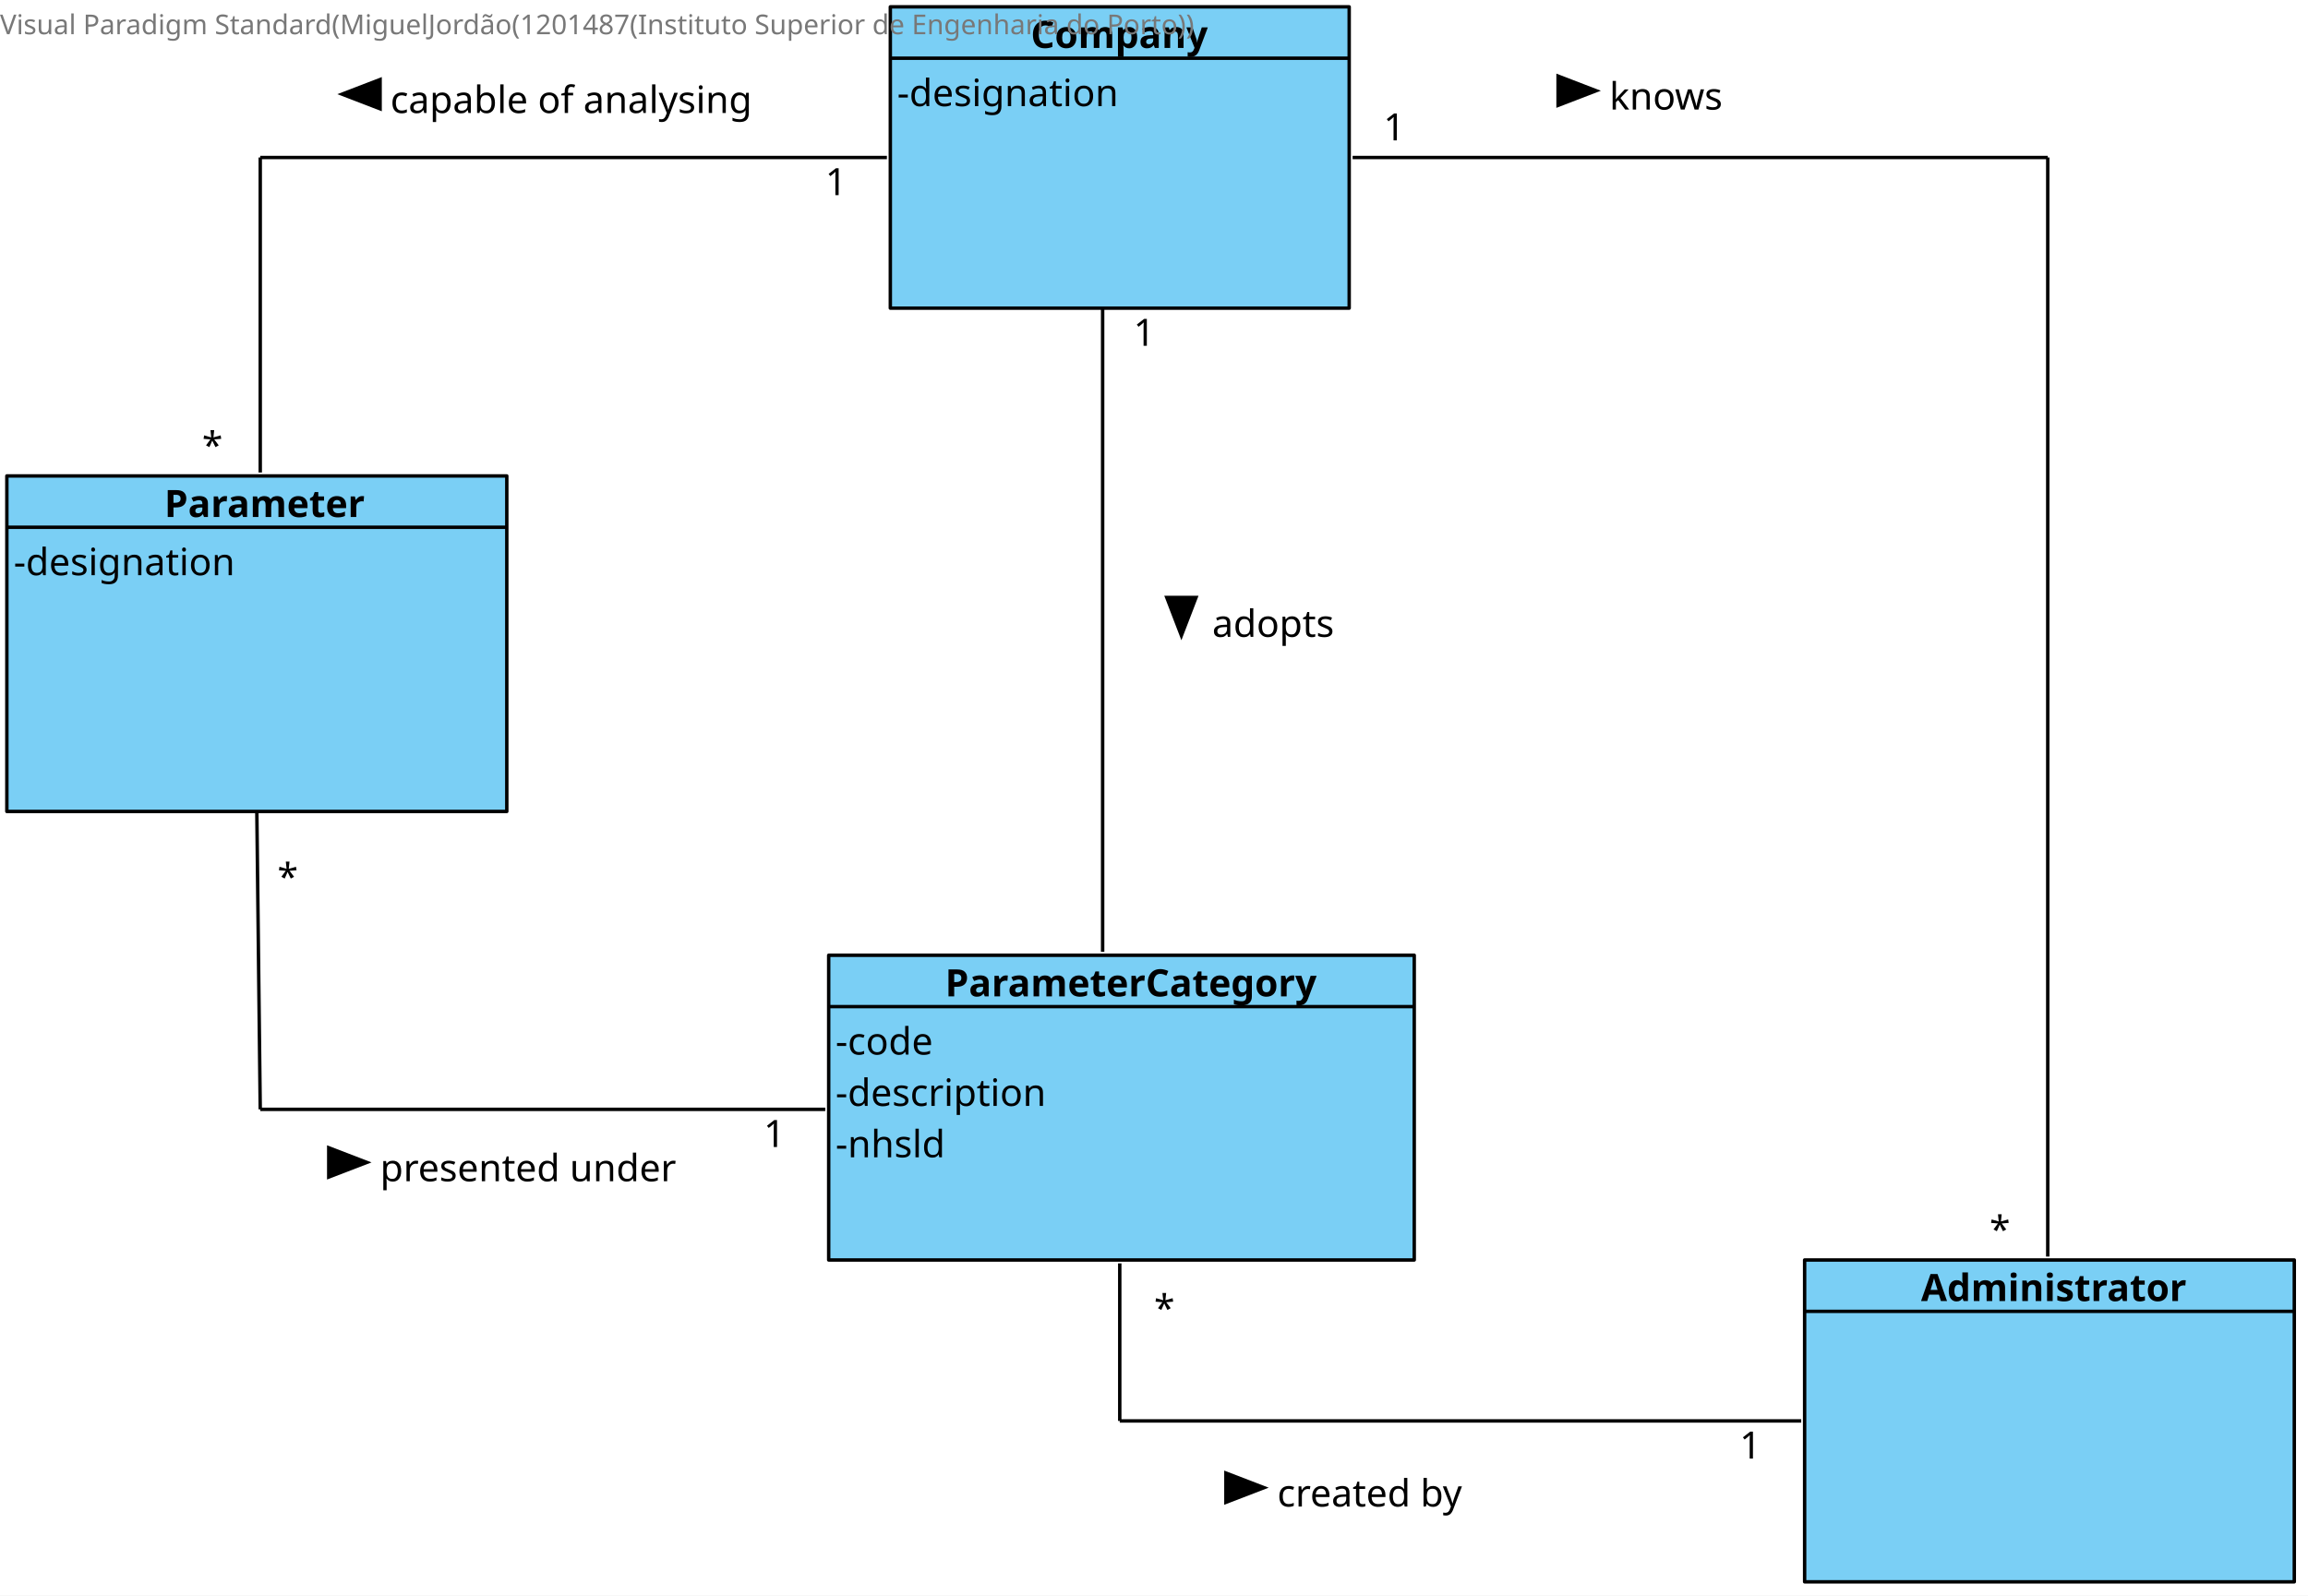
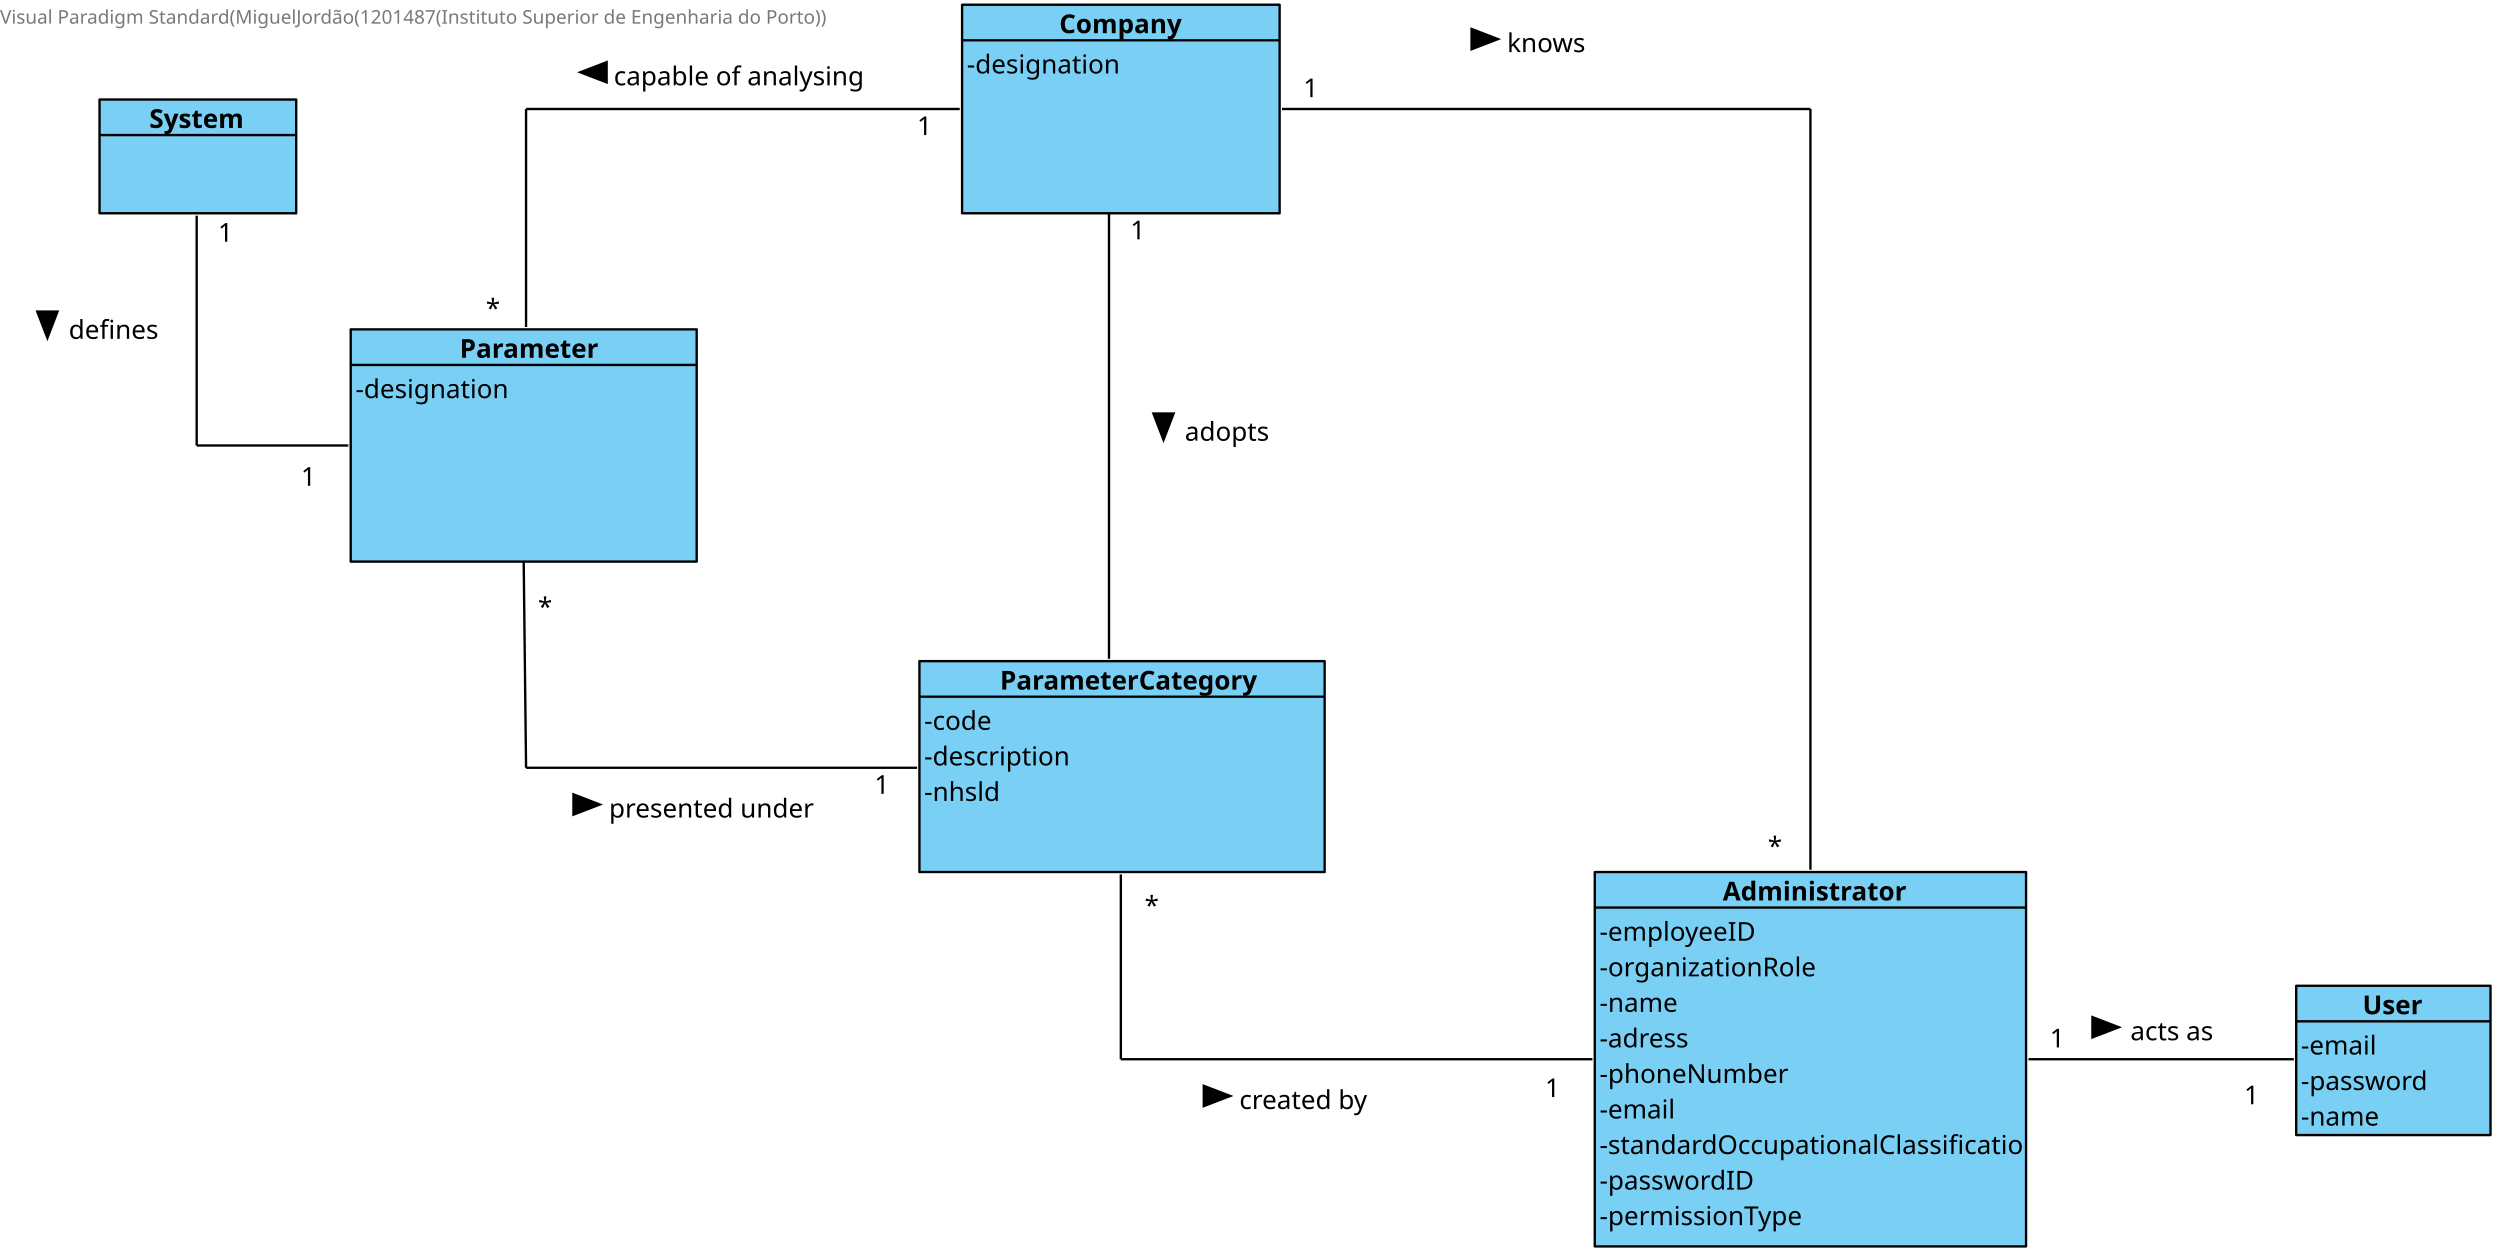
- <svg xmlns="http://www.w3.org/2000/svg" fill-opacity="0" color-rendering="auto" color-interpolation="auto" text-rendering="auto" stroke="rgb(0,0,0)" stroke-linecap="square" width="674" stroke-miterlimit="10" shape-rendering="auto" stroke-opacity="0" fill="rgb(0,0,0)" stroke-dasharray="none" font-weight="normal" stroke-width="1" height="466" font-family="'Dialog'" font-style="normal" stroke-linejoin="miter" font-size="12px" stroke-dashoffset="0" image-rendering="auto">
+ <svg xmlns="http://www.w3.org/2000/svg" fill-opacity="0" color-rendering="auto" color-interpolation="auto" text-rendering="auto" stroke="rgb(0,0,0)" stroke-linecap="square" width="1055" stroke-miterlimit="10" shape-rendering="auto" stroke-opacity="0" fill="rgb(0,0,0)" stroke-dasharray="none" font-weight="normal" stroke-width="1" height="530" font-family="'Dialog'" font-style="normal" stroke-linejoin="miter" font-size="12px" stroke-dashoffset="0" image-rendering="auto">
  <defs id="genericDefs" />
  <g>
    <defs id="defs1">
      <clipPath clipPathUnits="userSpaceOnUse" id="clipPath1">
        <path d="M-7 -7 L145 -7 L145 99 L-7 99 L-7 -7 Z" />
      </clipPath>
      <clipPath clipPathUnits="userSpaceOnUse" id="clipPath2">
        <path d="M0 0 L0 73 L134 73 L134 0 Z" />
      </clipPath>
      <clipPath clipPathUnits="userSpaceOnUse" id="clipPath3">
        <path d="M0 0 L0 15 L134 15 L134 0 Z" />
      </clipPath>
      <clipPath clipPathUnits="userSpaceOnUse" id="clipPath4">
        <path d="M-7 -7 L182 -7 L182 100 L-7 100 L-7 -7 Z" />
      </clipPath>
      <clipPath clipPathUnits="userSpaceOnUse" id="clipPath5">
        <path d="M0 0 L0 74 L171 74 L171 0 Z" />
      </clipPath>
      <clipPath clipPathUnits="userSpaceOnUse" id="clipPath6">
        <path d="M0 0 L0 15 L171 15 L171 0 Z" />
      </clipPath>
      <clipPath clipPathUnits="userSpaceOnUse" id="clipPath7">
        <path d="M-7 -7 L157 -7 L157 109 L-7 109 L-7 -7 Z" />
      </clipPath>
      <clipPath clipPathUnits="userSpaceOnUse" id="clipPath8">
        <path d="M0 0 L0 83 L146 83 L146 0 Z" />
      </clipPath>
      <clipPath clipPathUnits="userSpaceOnUse" id="clipPath9">
        <path d="M0 0 L0 15 L146 15 L146 0 Z" />
      </clipPath>
      <clipPath clipPathUnits="userSpaceOnUse" id="clipPath10">
-         <path d="M-7 -7 L154 -7 L154 105 L-7 105 L-7 -7 Z" />
+         <path d="M-7 -7 L193 -7 L193 169 L-7 169 L-7 -7 Z" />
      </clipPath>
      <clipPath clipPathUnits="userSpaceOnUse" id="clipPath11">
-         <path d="M0 0 L0 79 L143 79 L143 0 Z" />
+         <path d="M0 0 L0 143 L182 143 L182 0 Z" />
      </clipPath>
      <clipPath clipPathUnits="userSpaceOnUse" id="clipPath12">
-         <path d="M0 0 L0 15 L143 15 L143 0 Z" />
+         <path d="M0 0 L0 15 L182 15 L182 0 Z" />
      </clipPath>
      <clipPath clipPathUnits="userSpaceOnUse" id="clipPath13">
+         <path d="M-7 -7 L93 -7 L93 74 L-7 74 L-7 -7 Z" />
+       </clipPath>
+       <clipPath clipPathUnits="userSpaceOnUse" id="clipPath14">
+         <path d="M0 0 L0 48 L82 48 L82 0 Z" />
+       </clipPath>
+       <clipPath clipPathUnits="userSpaceOnUse" id="clipPath15">
+         <path d="M0 0 L0 15 L82 15 L82 0 Z" />
+       </clipPath>
+       <clipPath clipPathUnits="userSpaceOnUse" id="clipPath16">
+         <path d="M-7 -7 L94 -7 L94 59 L-7 59 L-7 -7 Z" />
+       </clipPath>
+       <clipPath clipPathUnits="userSpaceOnUse" id="clipPath17">
+         <path d="M0 0 L0 33 L83 33 L83 0 Z" />
+       </clipPath>
+       <clipPath clipPathUnits="userSpaceOnUse" id="clipPath18">
+         <path d="M0 0 L0 15 L83 15 L83 0 Z" />
+       </clipPath>
+       <clipPath clipPathUnits="userSpaceOnUse" id="clipPath19">
        <path d="M-7 -7 L38 -7 L38 26 L-7 26 L-7 -7 Z" />
      </clipPath>
-       <clipPath clipPathUnits="userSpaceOnUse" id="clipPath14">
+       <clipPath clipPathUnits="userSpaceOnUse" id="clipPath20">
        <path d="M0 0 L0 15 L27 15 L27 0 Z" />
      </clipPath>
-       <clipPath clipPathUnits="userSpaceOnUse" id="clipPath15">
+       <clipPath clipPathUnits="userSpaceOnUse" id="clipPath21">
        <path d="M-7 -7 L36 -7 L36 26 L-7 26 L-7 -7 Z" />
      </clipPath>
-       <clipPath clipPathUnits="userSpaceOnUse" id="clipPath16">
+       <clipPath clipPathUnits="userSpaceOnUse" id="clipPath22">
        <path d="M0 0 L0 15 L25 15 L25 0 Z" />
      </clipPath>
-       <clipPath clipPathUnits="userSpaceOnUse" id="clipPath17">
+       <clipPath clipPathUnits="userSpaceOnUse" id="clipPath23">
        <path d="M0 0 L104 0 L104 292 L0 292 L0 0 Z" />
      </clipPath>
-       <clipPath clipPathUnits="userSpaceOnUse" id="clipPath18">
+       <clipPath clipPathUnits="userSpaceOnUse" id="clipPath24">
        <path d="M0 0 L0 292 L104 292 L104 150 L55 150 L55 134 L104 134 L104 0 Z" />
      </clipPath>
-       <clipPath clipPathUnits="userSpaceOnUse" id="clipPath19">
+       <clipPath clipPathUnits="userSpaceOnUse" id="clipPath25">
        <path d="M0 0 L287 0 L287 196 L0 196 L0 0 Z" />
      </clipPath>
-       <clipPath clipPathUnits="userSpaceOnUse" id="clipPath20">
-         <path d="M200 25 L200 41 L61 41 L61 25 ZM0 0 L0 196 L287 196 L287 0 Z" />
-       </clipPath>
-       <clipPath clipPathUnits="userSpaceOnUse" id="clipPath21">
+       <clipPath clipPathUnits="userSpaceOnUse" id="clipPath26">
+         <path d="M199 28 L199 44 L60 44 L60 28 ZM0 0 L0 196 L287 196 L287 0 Z" />
+       </clipPath>
+       <clipPath clipPathUnits="userSpaceOnUse" id="clipPath27">
        <path d="M0 0 L270 0 L270 191 L0 191 L0 0 Z" />
      </clipPath>
-       <clipPath clipPathUnits="userSpaceOnUse" id="clipPath22">
+       <clipPath clipPathUnits="userSpaceOnUse" id="clipPath28">
        <path d="M178 146 L178 162 L59 162 L59 146 ZM0 0 L0 191 L270 191 L270 0 Z" />
      </clipPath>
-       <clipPath clipPathUnits="userSpaceOnUse" id="clipPath23">
-         <path d="M0 0 L307 0 L307 425 L0 425 L0 0 Z" />
-       </clipPath>
-       <clipPath clipPathUnits="userSpaceOnUse" id="clipPath24">
-         <path d="M168 24 L168 40 L98 40 L98 24 ZM0 0 L0 178 L54 178 L54 194 L0 194 L0 425 L307 425 L307 0 Z" />
-       </clipPath>
-       <clipPath clipPathUnits="userSpaceOnUse" id="clipPath25">
-         <path d="M0 0 L303 0 L303 150 L0 150 L0 0 Z" />
-       </clipPath>
-       <clipPath clipPathUnits="userSpaceOnUse" id="clipPath26">
-         <path d="M159 109 L159 125 L69 125 L69 109 ZM0 0 L0 150 L303 150 L303 0 Z" />
-       </clipPath>
-       <clipPath clipPathUnits="userSpaceOnUse" id="clipPath27">
+       <clipPath clipPathUnits="userSpaceOnUse" id="clipPath29">
+         <path d="M0 0 L327 0 L327 425 L0 425 L0 0 Z" />
+       </clipPath>
+       <clipPath clipPathUnits="userSpaceOnUse" id="clipPath30">
+         <path d="M188 14 L188 30 L118 30 L118 14 ZM0 0 L0 178 L54 178 L54 194 L0 194 L0 425 L327 425 L327 0 Z" />
+       </clipPath>
+       <clipPath clipPathUnits="userSpaceOnUse" id="clipPath31">
+         <path d="M0 0 L303 0 L303 182 L0 182 L0 0 Z" />
+       </clipPath>
+       <clipPath clipPathUnits="userSpaceOnUse" id="clipPath32">
+         <path d="M163 137 L163 153 L73 153 L73 137 ZM0 0 L0 182 L303 182 L303 0 Z" />
+       </clipPath>
+       <clipPath clipPathUnits="userSpaceOnUse" id="clipPath33">
+         <path d="M0 0 L216 0 L216 104 L0 104 L0 0 Z" />
+       </clipPath>
+       <clipPath clipPathUnits="userSpaceOnUse" id="clipPath34">
+         <path d="M138 30 L138 46 L65 46 L65 30 ZM0 0 L0 104 L216 104 L216 0 Z" />
+       </clipPath>
+       <clipPath clipPathUnits="userSpaceOnUse" id="clipPath35">
+         <path d="M0 0 L168 0 L168 201 L0 201 L0 0 Z" />
+       </clipPath>
+       <clipPath clipPathUnits="userSpaceOnUse" id="clipPath36">
+         <path d="M0 0 L0 90 L43 90 L43 106 L0 106 L0 201 L168 201 L168 0 Z" />
+       </clipPath>
+       <clipPath clipPathUnits="userSpaceOnUse" id="clipPath37">
+         <path d="M-74 -16 L148 -16 L148 32 L-74 32 L-74 -16 Z" />
+       </clipPath>
+       <clipPath clipPathUnits="userSpaceOnUse" id="clipPath38">
+         <path d="M-84 -16 L138 -16 L138 32 L-84 32 L-84 -16 Z" />
+       </clipPath>
+       <clipPath clipPathUnits="userSpaceOnUse" id="clipPath39">
+         <path d="M-73 -16 L146 -16 L146 32 L-73 32 L-73 -16 Z" />
+       </clipPath>
+       <clipPath clipPathUnits="userSpaceOnUse" id="clipPath40">
+         <path d="M-83 -16 L136 -16 L136 32 L-83 32 L-83 -16 Z" />
+       </clipPath>
+       <clipPath clipPathUnits="userSpaceOnUse" id="clipPath41">
        <path d="M-90 -16 L180 -16 L180 32 L-90 32 L-90 -16 Z" />
      </clipPath>
-       <clipPath clipPathUnits="userSpaceOnUse" id="clipPath28">
+       <clipPath clipPathUnits="userSpaceOnUse" id="clipPath42">
        <path d="M-100 -16 L170 -16 L170 32 L-100 32 L-100 -16 Z" />
      </clipPath>
-       <clipPath clipPathUnits="userSpaceOnUse" id="clipPath29">
+       <clipPath clipPathUnits="userSpaceOnUse" id="clipPath43">
        <path d="M-70 -16 L140 -16 L140 32 L-70 32 L-70 -16 Z" />
      </clipPath>
-       <clipPath clipPathUnits="userSpaceOnUse" id="clipPath30">
+       <clipPath clipPathUnits="userSpaceOnUse" id="clipPath44">
        <path d="M-80 -16 L130 -16 L130 32 L-80 32 L-80 -16 Z" />
      </clipPath>
-       <clipPath clipPathUnits="userSpaceOnUse" id="clipPath31">
+       <clipPath clipPathUnits="userSpaceOnUse" id="clipPath45">
        <path d="M-119 -16 L238 -16 L238 32 L-119 32 L-119 -16 Z" />
      </clipPath>
-       <clipPath clipPathUnits="userSpaceOnUse" id="clipPath32">
+       <clipPath clipPathUnits="userSpaceOnUse" id="clipPath46">
        <path d="M-129 -16 L228 -16 L228 32 L-129 32 L-129 -16 Z" />
      </clipPath>
-       <clipPath clipPathUnits="userSpaceOnUse" id="clipPath33">
+       <clipPath clipPathUnits="userSpaceOnUse" id="clipPath47">
        <path d="M-139 -16 L278 -16 L278 32 L-139 32 L-139 -16 Z" />
      </clipPath>
-       <clipPath clipPathUnits="userSpaceOnUse" id="clipPath34">
+       <clipPath clipPathUnits="userSpaceOnUse" id="clipPath48">
        <path d="M-149 -16 L268 -16 L268 32 L-149 32 L-149 -16 Z" />
      </clipPath>
-       <clipPath clipPathUnits="userSpaceOnUse" id="clipPath35">
+       <clipPath clipPathUnits="userSpaceOnUse" id="clipPath49">
        <path d="M-72 -16 L144 -16 L144 32 L-72 32 L-72 -16 Z" />
      </clipPath>
-       <clipPath clipPathUnits="userSpaceOnUse" id="clipPath36">
+       <clipPath clipPathUnits="userSpaceOnUse" id="clipPath50">
        <path d="M-82 -16 L134 -16 L134 32 L-82 32 L-82 -16 Z" />
      </clipPath>
    </defs>
    <g fill="white" text-rendering="geometricPrecision" fill-opacity="1" stroke-opacity="1" stroke="white">
-       <rect x="0" width="674" height="466" y="0" stroke="none" />
-     </g>
-     <g font-size="11px" transform="translate(260,2)" fill-opacity="1" fill="rgb(122,207,245)" text-rendering="geometricPrecision" image-rendering="optimizeQuality" font-family="sans-serif" stroke="rgb(122,207,245)" font-weight="bold" stroke-opacity="1">
+       <rect x="0" width="1055" height="530" y="0" stroke="none" />
+     </g>
+     <g font-size="11px" transform="translate(406,2)" fill-opacity="1" fill="rgb(122,207,245)" text-rendering="geometricPrecision" image-rendering="optimizeQuality" font-family="sans-serif" stroke="rgb(122,207,245)" font-weight="bold" stroke-opacity="1">
      <rect x="0" width="134" height="88" y="0" clip-path="url(#clipPath1)" stroke="none" />
    </g>
-     <g fill-opacity="1" text-rendering="geometricPrecision" stroke="black" stroke-linecap="butt" transform="translate(260,2)" stroke-miterlimit="0" stroke-opacity="1" fill="black" font-weight="bold" font-family="sans-serif" stroke-linejoin="round" font-size="11px" image-rendering="optimizeQuality">
+     <g fill-opacity="1" text-rendering="geometricPrecision" stroke="black" stroke-linecap="butt" transform="translate(406,2)" stroke-miterlimit="0" stroke-opacity="1" fill="black" font-weight="bold" font-family="sans-serif" stroke-linejoin="round" font-size="11px" image-rendering="optimizeQuality">
      <rect fill="none" x="0" width="134" height="88" y="0" clip-path="url(#clipPath1)" />
      <line y2="15" fill="none" x1="0" clip-path="url(#clipPath1)" x2="134" y1="15" />
    </g>
-     <g font-size="11px" transform="matrix(1,0,0,1,260,17)" fill-opacity="1" fill="black" text-rendering="geometricPrecision" image-rendering="optimizeQuality" font-family="sans-serif" stroke="black" stroke-opacity="1">
+     <g font-size="11px" transform="matrix(1,0,0,1,406,17)" fill-opacity="1" fill="black" text-rendering="geometricPrecision" image-rendering="optimizeQuality" font-family="sans-serif" stroke="black" stroke-opacity="1">
      <text x="2" xml:space="preserve" y="14" clip-path="url(#clipPath2)" stroke="none">-designation</text>
    </g>
-     <g font-size="11px" transform="translate(260,2)" fill-opacity="1" fill="black" text-rendering="geometricPrecision" image-rendering="optimizeQuality" font-family="sans-serif" stroke="black" font-weight="bold" stroke-opacity="1">
+     <g font-size="11px" transform="translate(406,2)" fill-opacity="1" fill="black" text-rendering="geometricPrecision" image-rendering="optimizeQuality" font-family="sans-serif" stroke="black" font-weight="bold" stroke-opacity="1">
      <text x="41" xml:space="preserve" y="12" clip-path="url(#clipPath3)" stroke="none">Company</text>
    </g>
-     <g font-size="11px" transform="translate(242,279)" fill-opacity="1" fill="rgb(122,207,245)" text-rendering="geometricPrecision" image-rendering="optimizeQuality" font-family="sans-serif" stroke="rgb(122,207,245)" font-weight="bold" stroke-opacity="1">
+     <g font-size="11px" transform="translate(388,279)" fill-opacity="1" fill="rgb(122,207,245)" text-rendering="geometricPrecision" image-rendering="optimizeQuality" font-family="sans-serif" stroke="rgb(122,207,245)" font-weight="bold" stroke-opacity="1">
      <rect x="0" width="171" height="89" y="0" clip-path="url(#clipPath4)" stroke="none" />
    </g>
-     <g fill-opacity="1" text-rendering="geometricPrecision" stroke="black" stroke-linecap="butt" transform="translate(242,279)" stroke-miterlimit="0" stroke-opacity="1" fill="black" font-weight="bold" font-family="sans-serif" stroke-linejoin="round" font-size="11px" image-rendering="optimizeQuality">
+     <g fill-opacity="1" text-rendering="geometricPrecision" stroke="black" stroke-linecap="butt" transform="translate(388,279)" stroke-miterlimit="0" stroke-opacity="1" fill="black" font-weight="bold" font-family="sans-serif" stroke-linejoin="round" font-size="11px" image-rendering="optimizeQuality">
      <rect fill="none" x="0" width="171" height="89" y="0" clip-path="url(#clipPath4)" />
      <line y2="15" fill="none" x1="0" clip-path="url(#clipPath4)" x2="171" y1="15" />
    </g>
-     <g font-size="11px" transform="matrix(1,0,0,1,242,294)" fill-opacity="1" fill="black" text-rendering="geometricPrecision" image-rendering="optimizeQuality" font-family="sans-serif" stroke="black" stroke-opacity="1">
+     <g font-size="11px" transform="matrix(1,0,0,1,388,294)" fill-opacity="1" fill="black" text-rendering="geometricPrecision" image-rendering="optimizeQuality" font-family="sans-serif" stroke="black" stroke-opacity="1">
      <text x="2" xml:space="preserve" y="14" clip-path="url(#clipPath5)" stroke="none">-code</text>
    </g>
-     <g font-size="11px" transform="matrix(1,0,0,1,242,294)" fill-opacity="1" fill="black" text-rendering="geometricPrecision" image-rendering="optimizeQuality" font-family="sans-serif" stroke="black" stroke-opacity="1">
+     <g font-size="11px" transform="matrix(1,0,0,1,388,294)" fill-opacity="1" fill="black" text-rendering="geometricPrecision" image-rendering="optimizeQuality" font-family="sans-serif" stroke="black" stroke-opacity="1">
      <text x="2" xml:space="preserve" y="29" clip-path="url(#clipPath5)" stroke="none">-description</text>
    </g>
-     <g font-size="11px" transform="matrix(1,0,0,1,242,294)" fill-opacity="1" fill="black" text-rendering="geometricPrecision" image-rendering="optimizeQuality" font-family="sans-serif" stroke="black" stroke-opacity="1">
+     <g font-size="11px" transform="matrix(1,0,0,1,388,294)" fill-opacity="1" fill="black" text-rendering="geometricPrecision" image-rendering="optimizeQuality" font-family="sans-serif" stroke="black" stroke-opacity="1">
      <text x="2" xml:space="preserve" y="44" clip-path="url(#clipPath5)" stroke="none">-nhsld</text>
    </g>
-     <g font-size="11px" transform="translate(242,279)" fill-opacity="1" fill="black" text-rendering="geometricPrecision" image-rendering="optimizeQuality" font-family="sans-serif" stroke="black" font-weight="bold" stroke-opacity="1">
+     <g font-size="11px" transform="translate(388,279)" fill-opacity="1" fill="black" text-rendering="geometricPrecision" image-rendering="optimizeQuality" font-family="sans-serif" stroke="black" font-weight="bold" stroke-opacity="1">
      <text x="34" xml:space="preserve" y="12" clip-path="url(#clipPath6)" stroke="none">ParameterCategory</text>
    </g>
-     <g font-size="11px" transform="translate(2,139)" fill-opacity="1" fill="rgb(122,207,245)" text-rendering="geometricPrecision" image-rendering="optimizeQuality" font-family="sans-serif" stroke="rgb(122,207,245)" font-weight="bold" stroke-opacity="1">
+     <g font-size="11px" transform="translate(148,139)" fill-opacity="1" fill="rgb(122,207,245)" text-rendering="geometricPrecision" image-rendering="optimizeQuality" font-family="sans-serif" stroke="rgb(122,207,245)" font-weight="bold" stroke-opacity="1">
      <rect x="0" width="146" height="98" y="0" clip-path="url(#clipPath7)" stroke="none" />
    </g>
-     <g fill-opacity="1" text-rendering="geometricPrecision" stroke="black" stroke-linecap="butt" transform="translate(2,139)" stroke-miterlimit="0" stroke-opacity="1" fill="black" font-weight="bold" font-family="sans-serif" stroke-linejoin="round" font-size="11px" image-rendering="optimizeQuality">
+     <g fill-opacity="1" text-rendering="geometricPrecision" stroke="black" stroke-linecap="butt" transform="translate(148,139)" stroke-miterlimit="0" stroke-opacity="1" fill="black" font-weight="bold" font-family="sans-serif" stroke-linejoin="round" font-size="11px" image-rendering="optimizeQuality">
      <rect fill="none" x="0" width="146" height="98" y="0" clip-path="url(#clipPath7)" />
      <line y2="15" fill="none" x1="0" clip-path="url(#clipPath7)" x2="146" y1="15" />
    </g>
-     <g font-size="11px" transform="matrix(1,0,0,1,2,154)" fill-opacity="1" fill="black" text-rendering="geometricPrecision" image-rendering="optimizeQuality" font-family="sans-serif" stroke="black" stroke-opacity="1">
+     <g font-size="11px" transform="matrix(1,0,0,1,148,154)" fill-opacity="1" fill="black" text-rendering="geometricPrecision" image-rendering="optimizeQuality" font-family="sans-serif" stroke="black" stroke-opacity="1">
      <text x="2" xml:space="preserve" y="14" clip-path="url(#clipPath8)" stroke="none">-designation</text>
    </g>
-     <g font-size="11px" transform="translate(2,139)" fill-opacity="1" fill="black" text-rendering="geometricPrecision" image-rendering="optimizeQuality" font-family="sans-serif" stroke="black" font-weight="bold" stroke-opacity="1">
+     <g font-size="11px" transform="translate(148,139)" fill-opacity="1" fill="black" text-rendering="geometricPrecision" image-rendering="optimizeQuality" font-family="sans-serif" stroke="black" font-weight="bold" stroke-opacity="1">
      <text x="46" xml:space="preserve" y="12" clip-path="url(#clipPath9)" stroke="none">Parameter</text>
    </g>
-     <g font-size="11px" transform="translate(527,368)" fill-opacity="1" fill="rgb(122,207,245)" text-rendering="geometricPrecision" image-rendering="optimizeQuality" font-family="sans-serif" stroke="rgb(122,207,245)" font-weight="bold" stroke-opacity="1">
-       <rect x="0" width="143" height="94" y="0" clip-path="url(#clipPath10)" stroke="none" />
-     </g>
-     <g fill-opacity="1" text-rendering="geometricPrecision" stroke="black" stroke-linecap="butt" transform="translate(527,368)" stroke-miterlimit="0" stroke-opacity="1" fill="black" font-weight="bold" font-family="sans-serif" stroke-linejoin="round" font-size="11px" image-rendering="optimizeQuality">
-       <rect fill="none" x="0" width="143" height="94" y="0" clip-path="url(#clipPath10)" />
-       <line y2="15" fill="none" x1="0" clip-path="url(#clipPath10)" x2="143" y1="15" />
-     </g>
-     <g font-size="11px" transform="translate(527,368)" fill-opacity="1" fill="black" text-rendering="geometricPrecision" image-rendering="optimizeQuality" font-family="sans-serif" stroke="black" font-weight="bold" stroke-opacity="1">
-       <text x="34" xml:space="preserve" y="12" clip-path="url(#clipPath12)" stroke="none">Administrator</text>
-     </g>
-     <g font-size="11px" transform="translate(321,89)" fill-opacity="1" fill="black" text-rendering="geometricPrecision" image-rendering="optimizeQuality" font-family="sans-serif" stroke="black" stroke-opacity="1">
-       <text x="10" xml:space="preserve" y="12" clip-path="url(#clipPath14)" stroke="none">1</text>
-     </g>
-     <g font-size="11px" transform="translate(394,29)" fill-opacity="1" fill="black" text-rendering="geometricPrecision" image-rendering="optimizeQuality" font-family="sans-serif" stroke="black" stroke-opacity="1">
-       <text x="10" xml:space="preserve" y="12" clip-path="url(#clipPath14)" stroke="none">1</text>
-     </g>
-     <g font-size="11px" transform="translate(231,45)" fill-opacity="1" fill="black" text-rendering="geometricPrecision" image-rendering="optimizeQuality" font-family="sans-serif" stroke="black" stroke-opacity="1">
-       <text x="10" xml:space="preserve" y="12" clip-path="url(#clipPath14)" stroke="none">1</text>
-     </g>
-     <g font-size="11px" transform="translate(49,122)" fill-opacity="1" fill="black" text-rendering="geometricPrecision" image-rendering="optimizeQuality" font-family="sans-serif" stroke="black" stroke-opacity="1">
-       <text x="10" xml:space="preserve" y="12" clip-path="url(#clipPath16)" stroke="none">*</text>
-     </g>
-     <g font-size="11px" transform="translate(71,248)" fill-opacity="1" fill="black" text-rendering="geometricPrecision" image-rendering="optimizeQuality" font-family="sans-serif" stroke="black" stroke-opacity="1">
-       <text x="10" xml:space="preserve" y="12" clip-path="url(#clipPath16)" stroke="none">*</text>
-     </g>
-     <g font-size="11px" transform="translate(213,323)" fill-opacity="1" fill="black" text-rendering="geometricPrecision" image-rendering="optimizeQuality" font-family="sans-serif" stroke="black" stroke-opacity="1">
-       <text x="10" xml:space="preserve" y="12" clip-path="url(#clipPath14)" stroke="none">1</text>
-     </g>
-     <g font-size="11px" transform="translate(327,374)" fill-opacity="1" fill="black" text-rendering="geometricPrecision" image-rendering="optimizeQuality" font-family="sans-serif" stroke="black" stroke-opacity="1">
-       <text x="10" xml:space="preserve" y="12" clip-path="url(#clipPath16)" stroke="none">*</text>
-     </g>
-     <g font-size="11px" transform="translate(498,414)" fill-opacity="1" fill="black" text-rendering="geometricPrecision" image-rendering="optimizeQuality" font-family="sans-serif" stroke="black" stroke-opacity="1">
-       <text x="10" xml:space="preserve" y="12" clip-path="url(#clipPath14)" stroke="none">1</text>
-     </g>
-     <g font-size="11px" transform="translate(571,351)" fill-opacity="1" fill="black" text-rendering="geometricPrecision" image-rendering="optimizeQuality" font-family="sans-serif" stroke="black" stroke-opacity="1">
-       <text x="10" xml:space="preserve" y="12" clip-path="url(#clipPath16)" stroke="none">*</text>
-     </g>
-     <g stroke-linecap="butt" font-size="11px" transform="translate(272,40)" fill-opacity="1" fill="black" text-rendering="geometricPrecision" image-rendering="optimizeQuality" font-family="sans-serif" stroke-linejoin="round" stroke="black" stroke-opacity="1">
-       <line y2="238" fill="none" x1="50" clip-path="url(#clipPath18)" x2="50" y1="50" />
-     </g>
-     <g stroke-linecap="butt" font-size="11px" transform="translate(26,-4)" fill-opacity="1" fill="black" text-rendering="geometricPrecision" image-rendering="optimizeQuality" font-family="sans-serif" stroke-linejoin="round" stroke="black" stroke-opacity="1">
-       <line y2="50" fill="none" x1="233" clip-path="url(#clipPath20)" x2="50" y1="50" />
-       <line y2="142" fill="none" x1="50" clip-path="url(#clipPath20)" x2="50" y1="50" />
-     </g>
-     <g stroke-linecap="butt" font-size="11px" transform="translate(25,187)" fill-opacity="1" fill="black" text-rendering="geometricPrecision" image-rendering="optimizeQuality" font-family="sans-serif" stroke-linejoin="round" stroke="black" stroke-opacity="1">
-       <line y2="50" fill="none" x1="50" clip-path="url(#clipPath22)" x2="50" y1="50" />
-       <line y2="50" fill="none" x1="50" clip-path="url(#clipPath22)" x2="50" y1="50" />
-       <line y2="137" fill="none" x1="50" clip-path="url(#clipPath22)" x2="51" y1="50" />
-       <line y2="137" fill="none" x1="51" clip-path="url(#clipPath22)" x2="216" y1="137" />
-     </g>
-     <g stroke-linecap="butt" font-size="11px" transform="translate(345,-4)" fill-opacity="1" fill="black" text-rendering="geometricPrecision" image-rendering="optimizeQuality" font-family="sans-serif" stroke-linejoin="round" stroke="black" stroke-opacity="1">
-       <line y2="50" fill="none" x1="50" clip-path="url(#clipPath24)" x2="253" y1="50" />
-       <line y2="371" fill="none" x1="253" clip-path="url(#clipPath24)" x2="253" y1="50" />
-     </g>
-     <g stroke-linecap="butt" font-size="11px" transform="translate(277,319)" fill-opacity="1" fill="black" text-rendering="geometricPrecision" image-rendering="optimizeQuality" font-family="sans-serif" stroke-linejoin="round" stroke="black" stroke-opacity="1">
-       <line y2="96" fill="none" x1="50" clip-path="url(#clipPath26)" x2="50" y1="50" />
-       <line y2="96" fill="none" x1="50" clip-path="url(#clipPath26)" x2="249" y1="96" />
-     </g>
-     <g font-size="11px" transform="translate(356,428)" fill-opacity="1" fill="black" text-rendering="geometricPrecision" image-rendering="optimizeQuality" font-family="sans-serif" stroke="black" stroke-opacity="1">
-       <path d="M14.5 6.5 L1.5 11.5 L1.5 1.5 Z" stroke="none" clip-path="url(#clipPath28)" />
-       <text x="27" xml:space="preserve" y="12" clip-path="url(#clipPath27)" transform="translate(-10,0)" stroke="none">created by</text>
-     </g>
-     <g font-size="11px" transform="translate(453,20)" fill-opacity="1" fill="black" text-rendering="geometricPrecision" image-rendering="optimizeQuality" font-family="sans-serif" stroke="black" stroke-opacity="1">
-       <path d="M14.5 6.5 L1.5 11.5 L1.5 1.5 Z" stroke="none" clip-path="url(#clipPath30)" />
-       <text x="27" xml:space="preserve" y="12" clip-path="url(#clipPath29)" transform="translate(-10,0)" stroke="none">knows</text>
-     </g>
-     <g font-size="11px" transform="translate(94,333)" fill-opacity="1" fill="black" text-rendering="geometricPrecision" image-rendering="optimizeQuality" font-family="sans-serif" stroke="black" stroke-opacity="1">
-       <path d="M14.5 6.5 L1.5 11.5 L1.5 1.5 Z" stroke="none" clip-path="url(#clipPath32)" />
-       <text x="27" xml:space="preserve" y="12" clip-path="url(#clipPath31)" transform="translate(-10,0)" stroke="none">presented under</text>
-     </g>
-     <g font-size="11px" transform="translate(97,21)" fill-opacity="1" fill="black" text-rendering="geometricPrecision" image-rendering="optimizeQuality" font-family="sans-serif" stroke="black" stroke-opacity="1">
-       <path d="M1.5 6.5 L14.5 1.5 L14.5 11.5 Z" stroke="none" clip-path="url(#clipPath34)" />
-       <text x="27" xml:space="preserve" y="12" clip-path="url(#clipPath33)" transform="translate(-10,0)" stroke="none">capable of analysing</text>
-     </g>
-     <g font-size="11px" transform="translate(337,174)" fill-opacity="1" fill="black" text-rendering="geometricPrecision" image-rendering="optimizeQuality" font-family="sans-serif" stroke="black" stroke-opacity="1">
-       <path d="M8 13 L3 0 L13 0 Z" stroke="none" clip-path="url(#clipPath36)" />
-       <text x="27" xml:space="preserve" y="12" clip-path="url(#clipPath35)" transform="translate(-10,0)" stroke="none">adopts</text>
+     <g font-size="11px" transform="translate(673,368)" fill-opacity="1" fill="rgb(122,207,245)" text-rendering="geometricPrecision" image-rendering="optimizeQuality" font-family="sans-serif" stroke="rgb(122,207,245)" font-weight="bold" stroke-opacity="1">
+       <rect x="0" width="182" height="158" y="0" clip-path="url(#clipPath10)" stroke="none" />
+     </g>
+     <g fill-opacity="1" text-rendering="geometricPrecision" stroke="black" stroke-linecap="butt" transform="translate(673,368)" stroke-miterlimit="0" stroke-opacity="1" fill="black" font-weight="bold" font-family="sans-serif" stroke-linejoin="round" font-size="11px" image-rendering="optimizeQuality">
+       <rect fill="none" x="0" width="182" height="158" y="0" clip-path="url(#clipPath10)" />
+       <line y2="15" fill="none" x1="0" clip-path="url(#clipPath10)" x2="182" y1="15" />
+     </g>
+     <g font-size="11px" transform="matrix(1,0,0,1,673,383)" fill-opacity="1" fill="black" text-rendering="geometricPrecision" image-rendering="optimizeQuality" font-family="sans-serif" stroke="black" stroke-opacity="1">
+       <text x="2" xml:space="preserve" y="14" clip-path="url(#clipPath11)" stroke="none">-employeeID</text>
+     </g>
+     <g font-size="11px" transform="matrix(1,0,0,1,673,383)" fill-opacity="1" fill="black" text-rendering="geometricPrecision" image-rendering="optimizeQuality" font-family="sans-serif" stroke="black" stroke-opacity="1">
+       <text x="2" xml:space="preserve" y="29" clip-path="url(#clipPath11)" stroke="none">-organizationRole</text>
+     </g>
+     <g font-size="11px" transform="matrix(1,0,0,1,673,383)" fill-opacity="1" fill="black" text-rendering="geometricPrecision" image-rendering="optimizeQuality" font-family="sans-serif" stroke="black" stroke-opacity="1">
+       <text x="2" xml:space="preserve" y="44" clip-path="url(#clipPath11)" stroke="none">-name</text>
+     </g>
+     <g font-size="11px" transform="matrix(1,0,0,1,673,383)" fill-opacity="1" fill="black" text-rendering="geometricPrecision" image-rendering="optimizeQuality" font-family="sans-serif" stroke="black" stroke-opacity="1">
+       <text x="2" xml:space="preserve" y="59" clip-path="url(#clipPath11)" stroke="none">-adress</text>
+     </g>
+     <g font-size="11px" transform="matrix(1,0,0,1,673,383)" fill-opacity="1" fill="black" text-rendering="geometricPrecision" image-rendering="optimizeQuality" font-family="sans-serif" stroke="black" stroke-opacity="1">
+       <text x="2" xml:space="preserve" y="74" clip-path="url(#clipPath11)" stroke="none">-phoneNumber</text>
+     </g>
+     <g font-size="11px" transform="matrix(1,0,0,1,673,383)" fill-opacity="1" fill="black" text-rendering="geometricPrecision" image-rendering="optimizeQuality" font-family="sans-serif" stroke="black" stroke-opacity="1">
+       <text x="2" xml:space="preserve" y="89" clip-path="url(#clipPath11)" stroke="none">-email</text>
+     </g>
+     <g font-size="11px" transform="matrix(1,0,0,1,673,383)" fill-opacity="1" fill="black" text-rendering="geometricPrecision" image-rendering="optimizeQuality" font-family="sans-serif" stroke="black" stroke-opacity="1">
+       <text x="2" xml:space="preserve" y="104" clip-path="url(#clipPath11)" stroke="none">-standardOccupationalClassification</text>
+     </g>
+     <g font-size="11px" transform="matrix(1,0,0,1,673,383)" fill-opacity="1" fill="black" text-rendering="geometricPrecision" image-rendering="optimizeQuality" font-family="sans-serif" stroke="black" stroke-opacity="1">
+       <text x="2" xml:space="preserve" y="119" clip-path="url(#clipPath11)" stroke="none">-passwordID</text>
+     </g>
+     <g font-size="11px" transform="matrix(1,0,0,1,673,383)" fill-opacity="1" fill="black" text-rendering="geometricPrecision" image-rendering="optimizeQuality" font-family="sans-serif" stroke="black" stroke-opacity="1">
+       <text x="2" xml:space="preserve" y="134" clip-path="url(#clipPath11)" stroke="none">-permissionType</text>
+     </g>
+     <g font-size="11px" transform="translate(673,368)" fill-opacity="1" fill="black" text-rendering="geometricPrecision" image-rendering="optimizeQuality" font-family="sans-serif" stroke="black" font-weight="bold" stroke-opacity="1">
+       <text x="54" xml:space="preserve" y="12" clip-path="url(#clipPath12)" stroke="none">Administrator</text>
+     </g>
+     <g font-size="11px" transform="translate(969,416)" fill-opacity="1" fill="rgb(122,207,245)" text-rendering="geometricPrecision" image-rendering="optimizeQuality" font-family="sans-serif" stroke="rgb(122,207,245)" font-weight="bold" stroke-opacity="1">
+       <rect x="0" width="82" height="63" y="0" clip-path="url(#clipPath13)" stroke="none" />
+     </g>
+     <g fill-opacity="1" text-rendering="geometricPrecision" stroke="black" stroke-linecap="butt" transform="translate(969,416)" stroke-miterlimit="0" stroke-opacity="1" fill="black" font-weight="bold" font-family="sans-serif" stroke-linejoin="round" font-size="11px" image-rendering="optimizeQuality">
+       <rect fill="none" x="0" width="82" height="63" y="0" clip-path="url(#clipPath13)" />
+       <line y2="15" fill="none" x1="0" clip-path="url(#clipPath13)" x2="82" y1="15" />
+     </g>
+     <g font-size="11px" transform="matrix(1,0,0,1,969,431)" fill-opacity="1" fill="black" text-rendering="geometricPrecision" image-rendering="optimizeQuality" font-family="sans-serif" stroke="black" stroke-opacity="1">
+       <text x="2" xml:space="preserve" y="14" clip-path="url(#clipPath14)" stroke="none">-email</text>
+     </g>
+     <g font-size="11px" transform="matrix(1,0,0,1,969,431)" fill-opacity="1" fill="black" text-rendering="geometricPrecision" image-rendering="optimizeQuality" font-family="sans-serif" stroke="black" stroke-opacity="1">
+       <text x="2" xml:space="preserve" y="29" clip-path="url(#clipPath14)" stroke="none">-password</text>
+     </g>
+     <g font-size="11px" transform="matrix(1,0,0,1,969,431)" fill-opacity="1" fill="black" text-rendering="geometricPrecision" image-rendering="optimizeQuality" font-family="sans-serif" stroke="black" stroke-opacity="1">
+       <text x="2" xml:space="preserve" y="44" clip-path="url(#clipPath14)" stroke="none">-name</text>
+     </g>
+     <g font-size="11px" transform="translate(969,416)" fill-opacity="1" fill="black" text-rendering="geometricPrecision" image-rendering="optimizeQuality" font-family="sans-serif" stroke="black" font-weight="bold" stroke-opacity="1">
+       <text x="28" xml:space="preserve" y="12" clip-path="url(#clipPath15)" stroke="none">User</text>
+     </g>
+     <g font-size="11px" transform="translate(42,42)" fill-opacity="1" fill="rgb(122,207,245)" text-rendering="geometricPrecision" image-rendering="optimizeQuality" font-family="sans-serif" stroke="rgb(122,207,245)" font-weight="bold" stroke-opacity="1">
+       <rect x="0" width="83" height="48" y="0" clip-path="url(#clipPath16)" stroke="none" />
+     </g>
+     <g fill-opacity="1" text-rendering="geometricPrecision" stroke="black" stroke-linecap="butt" transform="translate(42,42)" stroke-miterlimit="0" stroke-opacity="1" fill="black" font-weight="bold" font-family="sans-serif" stroke-linejoin="round" font-size="11px" image-rendering="optimizeQuality">
+       <rect fill="none" x="0" width="83" height="48" y="0" clip-path="url(#clipPath16)" />
+       <line y2="15" fill="none" x1="0" clip-path="url(#clipPath16)" x2="83" y1="15" />
+     </g>
+     <g font-size="11px" transform="translate(42,42)" fill-opacity="1" fill="black" text-rendering="geometricPrecision" image-rendering="optimizeQuality" font-family="sans-serif" stroke="black" font-weight="bold" stroke-opacity="1">
+       <text x="21" xml:space="preserve" y="12" clip-path="url(#clipPath18)" stroke="none">System</text>
+     </g>
+     <g font-size="11px" transform="translate(540,29)" fill-opacity="1" fill="black" text-rendering="geometricPrecision" image-rendering="optimizeQuality" font-family="sans-serif" stroke="black" stroke-opacity="1">
+       <text x="10" xml:space="preserve" y="12" clip-path="url(#clipPath20)" stroke="none">1</text>
+     </g>
+     <g font-size="11px" transform="translate(736,349)" fill-opacity="1" fill="black" text-rendering="geometricPrecision" image-rendering="optimizeQuality" font-family="sans-serif" stroke="black" stroke-opacity="1">
+       <text x="10" xml:space="preserve" y="12" clip-path="url(#clipPath22)" stroke="none">*</text>
+     </g>
+     <g font-size="11px" transform="translate(473,374)" fill-opacity="1" fill="black" text-rendering="geometricPrecision" image-rendering="optimizeQuality" font-family="sans-serif" stroke="black" stroke-opacity="1">
+       <text x="10" xml:space="preserve" y="12" clip-path="url(#clipPath22)" stroke="none">*</text>
+     </g>
+     <g font-size="11px" transform="translate(642,451)" fill-opacity="1" fill="black" text-rendering="geometricPrecision" image-rendering="optimizeQuality" font-family="sans-serif" stroke="black" stroke-opacity="1">
+       <text x="10" xml:space="preserve" y="12" clip-path="url(#clipPath20)" stroke="none">1</text>
+     </g>
+     <g font-size="11px" transform="translate(377,45)" fill-opacity="1" fill="black" text-rendering="geometricPrecision" image-rendering="optimizeQuality" font-family="sans-serif" stroke="black" stroke-opacity="1">
+       <text x="10" xml:space="preserve" y="12" clip-path="url(#clipPath20)" stroke="none">1</text>
+     </g>
+     <g font-size="11px" transform="translate(195,122)" fill-opacity="1" fill="black" text-rendering="geometricPrecision" image-rendering="optimizeQuality" font-family="sans-serif" stroke="black" stroke-opacity="1">
+       <text x="10" xml:space="preserve" y="12" clip-path="url(#clipPath22)" stroke="none">*</text>
+     </g>
+     <g font-size="11px" transform="translate(467,89)" fill-opacity="1" fill="black" text-rendering="geometricPrecision" image-rendering="optimizeQuality" font-family="sans-serif" stroke="black" stroke-opacity="1">
+       <text x="10" xml:space="preserve" y="12" clip-path="url(#clipPath20)" stroke="none">1</text>
+     </g>
+     <g font-size="11px" transform="translate(217,248)" fill-opacity="1" fill="black" text-rendering="geometricPrecision" image-rendering="optimizeQuality" font-family="sans-serif" stroke="black" stroke-opacity="1">
+       <text x="10" xml:space="preserve" y="12" clip-path="url(#clipPath22)" stroke="none">*</text>
+     </g>
+     <g font-size="11px" transform="translate(359,323)" fill-opacity="1" fill="black" text-rendering="geometricPrecision" image-rendering="optimizeQuality" font-family="sans-serif" stroke="black" stroke-opacity="1">
+       <text x="10" xml:space="preserve" y="12" clip-path="url(#clipPath20)" stroke="none">1</text>
+     </g>
+     <g font-size="11px" transform="translate(82,90)" fill-opacity="1" fill="black" text-rendering="geometricPrecision" image-rendering="optimizeQuality" font-family="sans-serif" stroke="black" stroke-opacity="1">
+       <text x="10" xml:space="preserve" y="12" clip-path="url(#clipPath20)" stroke="none">1</text>
+     </g>
+     <g font-size="11px" transform="translate(117,193)" fill-opacity="1" fill="black" text-rendering="geometricPrecision" image-rendering="optimizeQuality" font-family="sans-serif" stroke="black" stroke-opacity="1">
+       <text x="10" xml:space="preserve" y="12" clip-path="url(#clipPath20)" stroke="none">1</text>
+     </g>
+     <g font-size="11px" transform="translate(855,430)" fill-opacity="1" fill="black" text-rendering="geometricPrecision" image-rendering="optimizeQuality" font-family="sans-serif" stroke="black" stroke-opacity="1">
+       <text x="10" xml:space="preserve" y="12" clip-path="url(#clipPath20)" stroke="none">1</text>
+     </g>
+     <g font-size="11px" transform="translate(937,454)" fill-opacity="1" fill="black" text-rendering="geometricPrecision" image-rendering="optimizeQuality" font-family="sans-serif" stroke="black" stroke-opacity="1">
+       <text x="10" xml:space="preserve" y="12" clip-path="url(#clipPath20)" stroke="none">1</text>
+     </g>
+     <g stroke-linecap="butt" font-size="11px" transform="translate(418,40)" fill-opacity="1" fill="black" text-rendering="geometricPrecision" image-rendering="optimizeQuality" font-family="sans-serif" stroke-linejoin="round" stroke="black" stroke-opacity="1">
+       <line y2="238" fill="none" x1="50" clip-path="url(#clipPath24)" x2="50" y1="50" />
+     </g>
+     <g stroke-linecap="butt" font-size="11px" transform="translate(172,-4)" fill-opacity="1" fill="black" text-rendering="geometricPrecision" image-rendering="optimizeQuality" font-family="sans-serif" stroke-linejoin="round" stroke="black" stroke-opacity="1">
+       <line y2="50" fill="none" x1="233" clip-path="url(#clipPath26)" x2="50" y1="50" />
+       <line y2="142" fill="none" x1="50" clip-path="url(#clipPath26)" x2="50" y1="50" />
+     </g>
+     <g stroke-linecap="butt" font-size="11px" transform="translate(171,187)" fill-opacity="1" fill="black" text-rendering="geometricPrecision" image-rendering="optimizeQuality" font-family="sans-serif" stroke-linejoin="round" stroke="black" stroke-opacity="1">
+       <line y2="50" fill="none" x1="50" clip-path="url(#clipPath28)" x2="50" y1="50" />
+       <line y2="50" fill="none" x1="50" clip-path="url(#clipPath28)" x2="50" y1="50" />
+       <line y2="137" fill="none" x1="50" clip-path="url(#clipPath28)" x2="51" y1="50" />
+       <line y2="137" fill="none" x1="51" clip-path="url(#clipPath28)" x2="216" y1="137" />
+     </g>
+     <g stroke-linecap="butt" font-size="11px" transform="translate(491,-4)" fill-opacity="1" fill="black" text-rendering="geometricPrecision" image-rendering="optimizeQuality" font-family="sans-serif" stroke-linejoin="round" stroke="black" stroke-opacity="1">
+       <line y2="50" fill="none" x1="50" clip-path="url(#clipPath30)" x2="273" y1="50" />
+       <line y2="371" fill="none" x1="273" clip-path="url(#clipPath30)" x2="273" y1="50" />
+     </g>
+     <g stroke-linecap="butt" font-size="11px" transform="translate(423,319)" fill-opacity="1" fill="black" text-rendering="geometricPrecision" image-rendering="optimizeQuality" font-family="sans-serif" stroke-linejoin="round" stroke="black" stroke-opacity="1">
+       <line y2="128" fill="none" x1="50" clip-path="url(#clipPath32)" x2="50" y1="50" />
+       <line y2="128" fill="none" x1="50" clip-path="url(#clipPath32)" x2="249" y1="128" />
+     </g>
+     <g stroke-linecap="butt" font-size="11px" transform="translate(806,397)" fill-opacity="1" fill="black" text-rendering="geometricPrecision" image-rendering="optimizeQuality" font-family="sans-serif" stroke-linejoin="round" stroke="black" stroke-opacity="1">
+       <line y2="50" fill="none" x1="50" clip-path="url(#clipPath34)" x2="162" y1="50" />
+     </g>
+     <g stroke-linecap="butt" font-size="11px" transform="translate(33,41)" fill-opacity="1" fill="black" text-rendering="geometricPrecision" image-rendering="optimizeQuality" font-family="sans-serif" stroke-linejoin="round" stroke="black" stroke-opacity="1">
+       <line y2="147" fill="none" x1="50" clip-path="url(#clipPath36)" x2="50" y1="50" />
+       <line y2="147" fill="none" x1="50" clip-path="url(#clipPath36)" x2="114" y1="147" />
+     </g>
+     <g font-size="11px" transform="translate(12,131)" fill-opacity="1" fill="black" text-rendering="geometricPrecision" image-rendering="optimizeQuality" font-family="sans-serif" stroke="black" stroke-opacity="1">
+       <path d="M8 13 L3 0 L13 0 Z" stroke="none" clip-path="url(#clipPath38)" />
+       <text x="27" xml:space="preserve" y="12" clip-path="url(#clipPath37)" transform="translate(-10,0)" stroke="none">defines</text>
+     </g>
+     <g font-size="11px" transform="translate(881,427)" fill-opacity="1" fill="black" text-rendering="geometricPrecision" image-rendering="optimizeQuality" font-family="sans-serif" stroke="black" stroke-opacity="1">
+       <path d="M14.5 6.5 L1.5 11.5 L1.5 1.5 Z" stroke="none" clip-path="url(#clipPath40)" />
+       <text x="28" xml:space="preserve" y="12" clip-path="url(#clipPath39)" transform="translate(-10,0)" stroke="none">acts as</text>
+     </g>
+     <g font-size="11px" transform="translate(506,456)" fill-opacity="1" fill="black" text-rendering="geometricPrecision" image-rendering="optimizeQuality" font-family="sans-serif" stroke="black" stroke-opacity="1">
+       <path d="M14.5 6.5 L1.5 11.5 L1.5 1.5 Z" stroke="none" clip-path="url(#clipPath42)" />
+       <text x="27" xml:space="preserve" y="12" clip-path="url(#clipPath41)" transform="translate(-10,0)" stroke="none">created by</text>
+     </g>
+     <g font-size="11px" transform="translate(619,10)" fill-opacity="1" fill="black" text-rendering="geometricPrecision" image-rendering="optimizeQuality" font-family="sans-serif" stroke="black" stroke-opacity="1">
+       <path d="M14.5 6.5 L1.5 11.5 L1.5 1.5 Z" stroke="none" clip-path="url(#clipPath44)" />
+       <text x="27" xml:space="preserve" y="12" clip-path="url(#clipPath43)" transform="translate(-10,0)" stroke="none">knows</text>
+     </g>
+     <g font-size="11px" transform="translate(240,333)" fill-opacity="1" fill="black" text-rendering="geometricPrecision" image-rendering="optimizeQuality" font-family="sans-serif" stroke="black" stroke-opacity="1">
+       <path d="M14.5 6.5 L1.5 11.5 L1.5 1.5 Z" stroke="none" clip-path="url(#clipPath46)" />
+       <text x="27" xml:space="preserve" y="12" clip-path="url(#clipPath45)" transform="translate(-10,0)" stroke="none">presented under</text>
+     </g>
+     <g font-size="11px" transform="translate(242,24)" fill-opacity="1" fill="black" text-rendering="geometricPrecision" image-rendering="optimizeQuality" font-family="sans-serif" stroke="black" stroke-opacity="1">
+       <path d="M1.5 6.5 L14.5 1.5 L14.5 11.5 Z" stroke="none" clip-path="url(#clipPath48)" />
+       <text x="27" xml:space="preserve" y="12" clip-path="url(#clipPath47)" transform="translate(-10,0)" stroke="none">capable of analysing</text>
+     </g>
+     <g font-size="11px" transform="translate(483,174)" fill-opacity="1" fill="black" text-rendering="geometricPrecision" image-rendering="optimizeQuality" font-family="sans-serif" stroke="black" stroke-opacity="1">
+       <path d="M8 13 L3 0 L13 0 Z" stroke="none" clip-path="url(#clipPath50)" />
+       <text x="27" xml:space="preserve" y="12" clip-path="url(#clipPath49)" transform="translate(-10,0)" stroke="none">adopts</text>
    </g>
    <g font-size="8px" fill-opacity="1" fill="rgb(120,120,120)" text-rendering="geometricPrecision" image-rendering="optimizeQuality" stroke="rgb(120,120,120)" stroke-opacity="1">
      <text x="0" xml:space="preserve" y="10" stroke="none">Visual Paradigm Standard(MiguelJordão(1201487(Instituto Superior de Engenharia do Porto))</text>
    </g>
  </g>
</svg>
